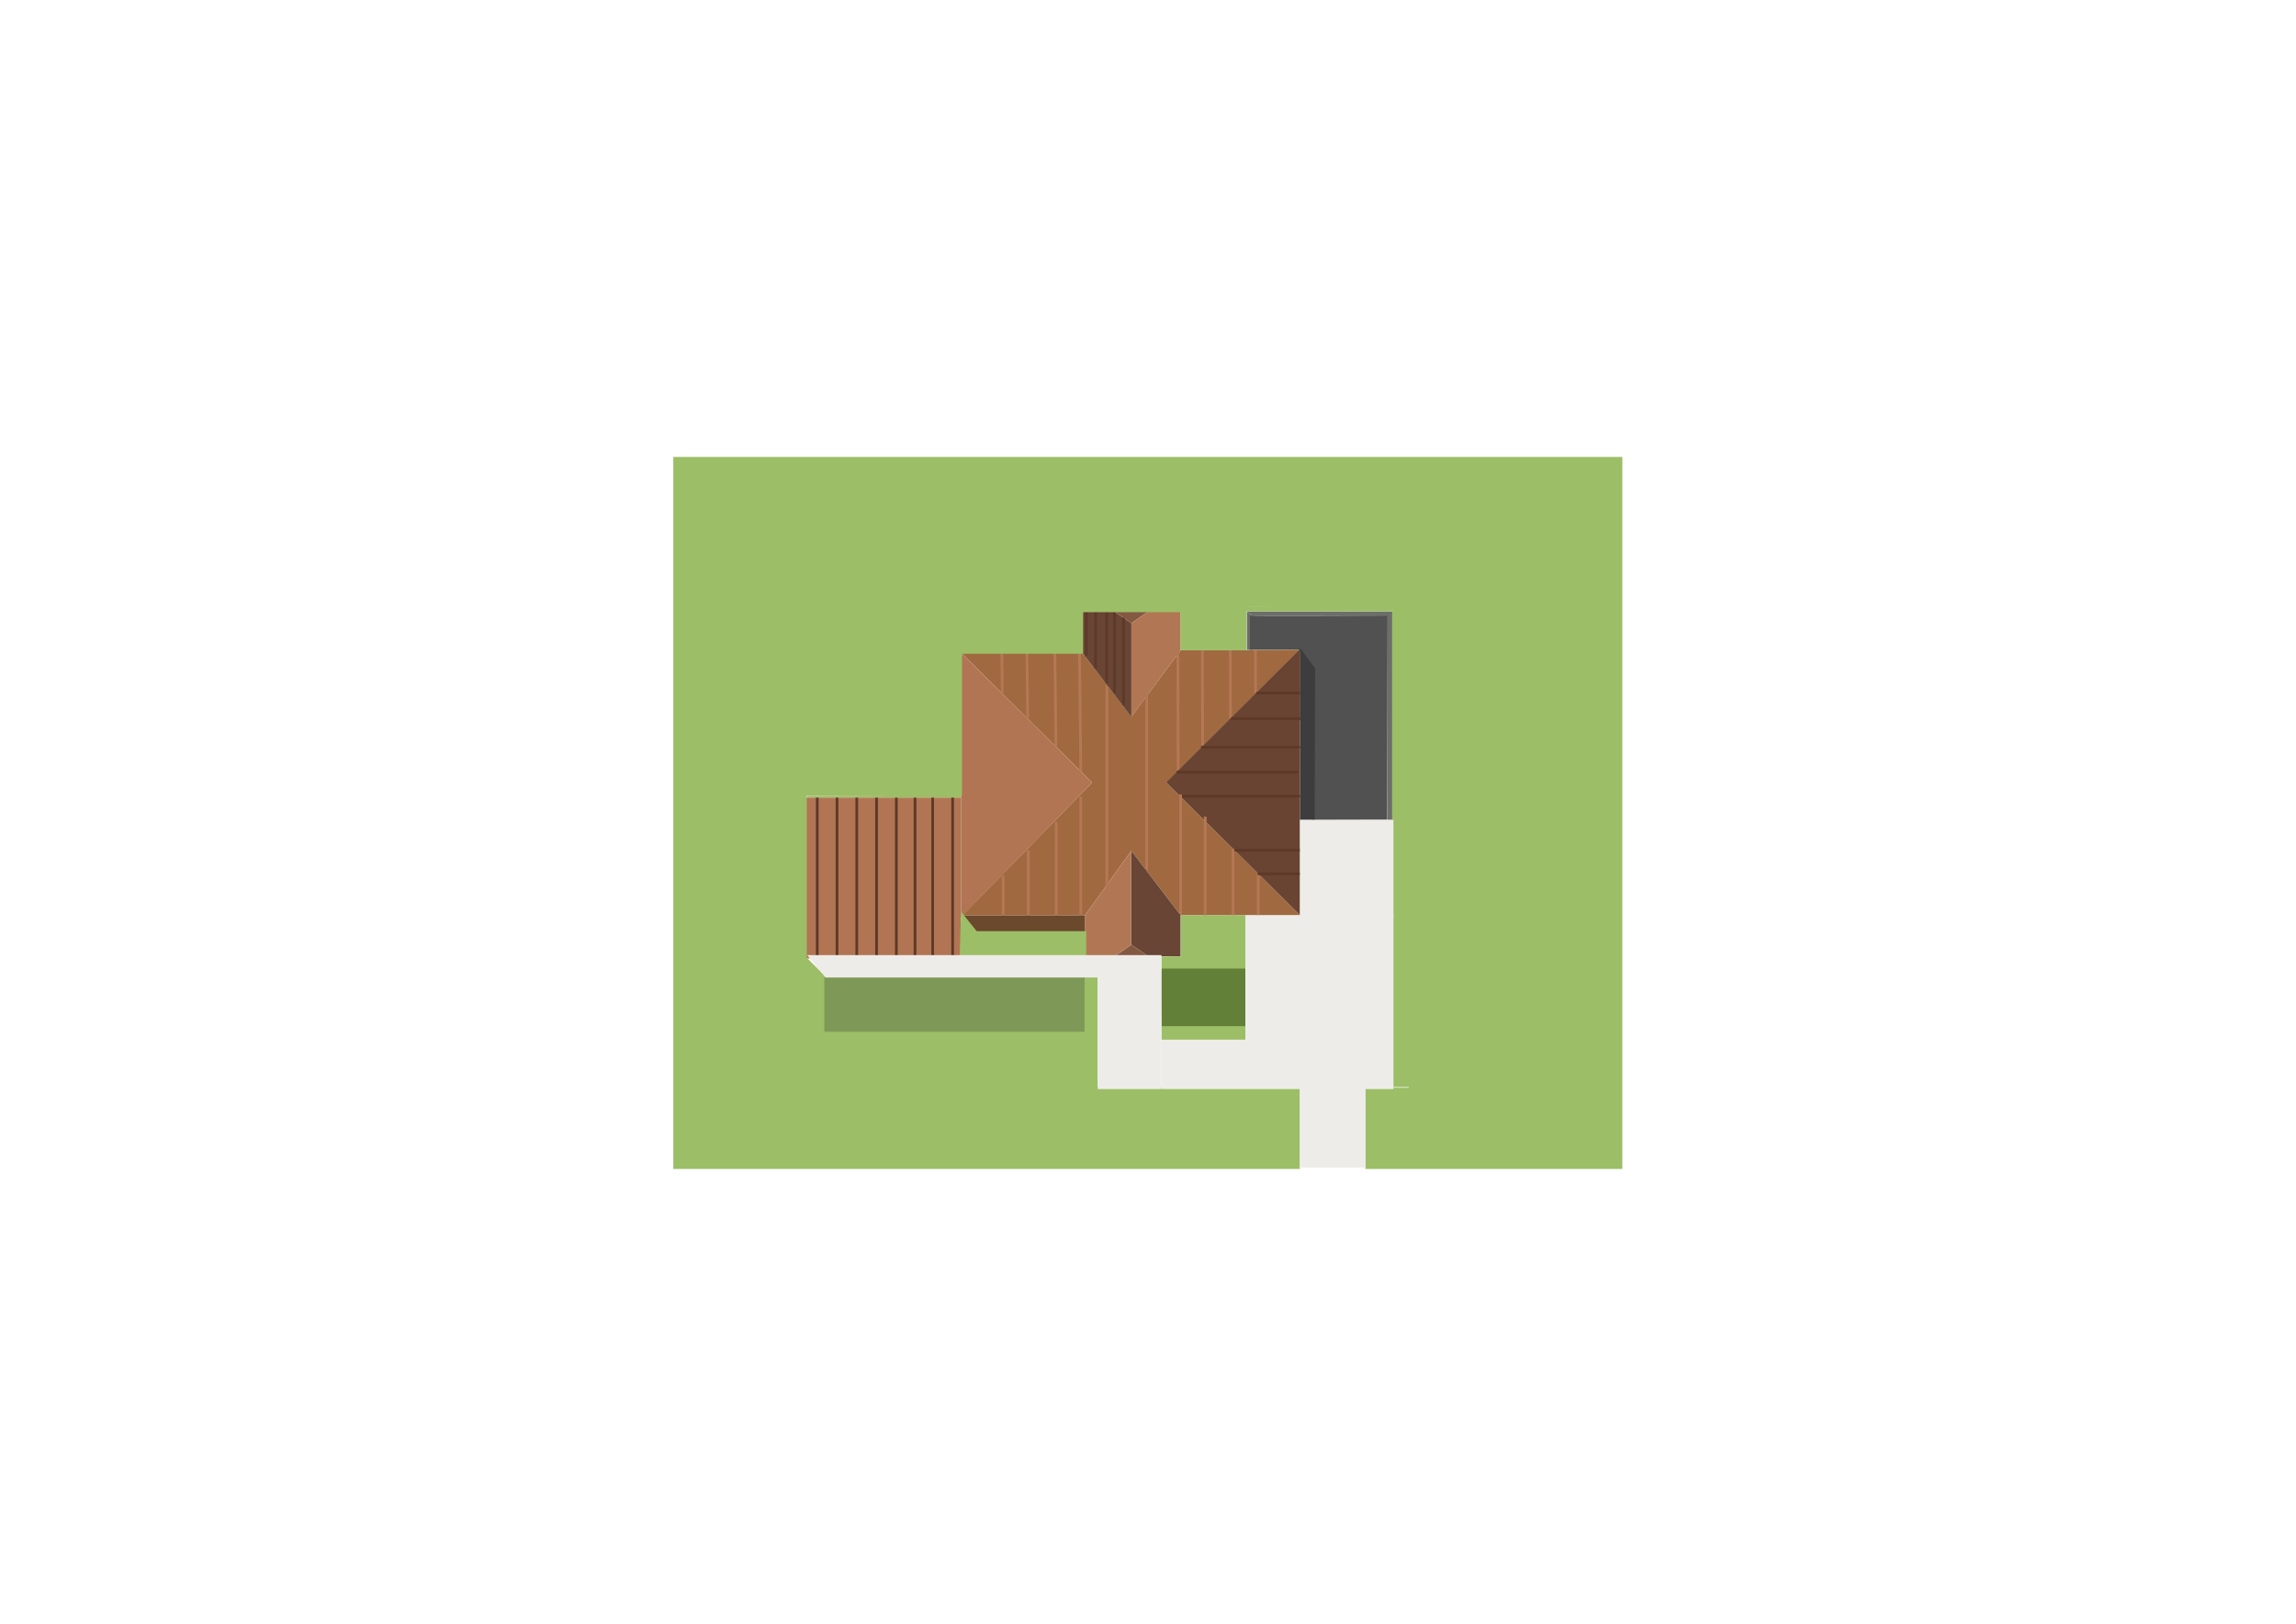
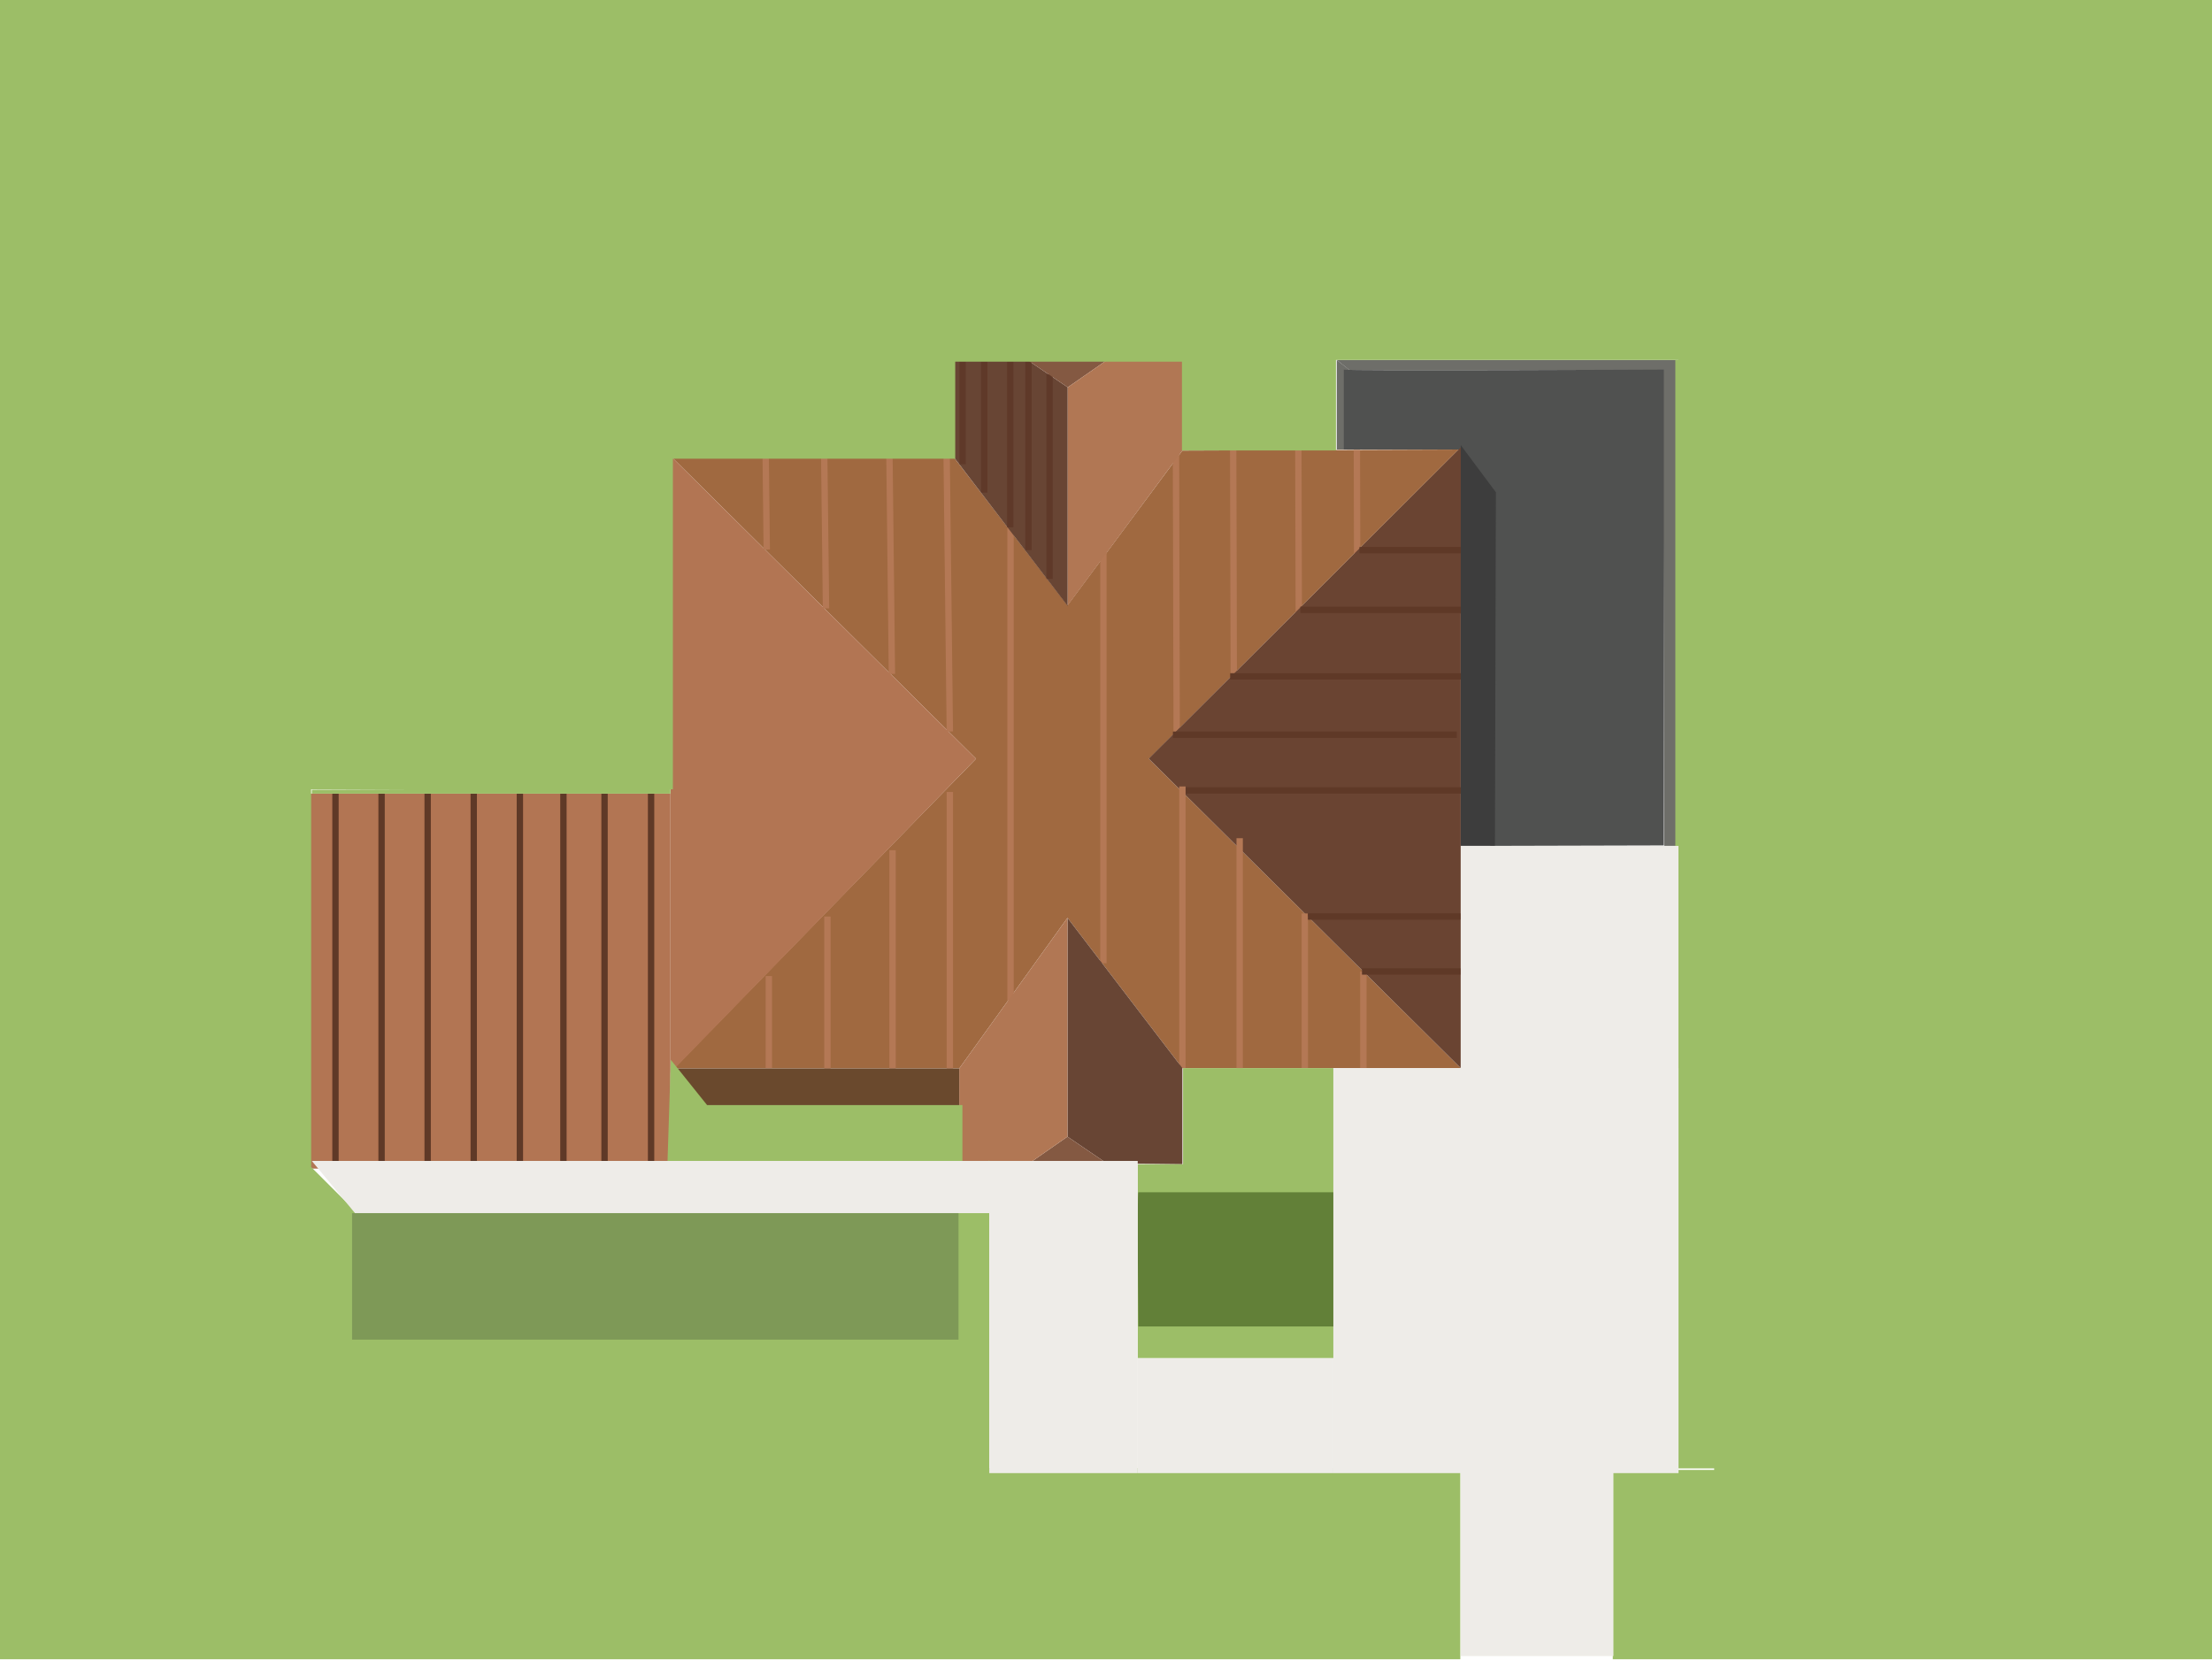
- <svg xmlns="http://www.w3.org/2000/svg" id="Layer_1" version="1.1" viewBox="0 0 841.89 595.28">
+ <svg xmlns="http://www.w3.org/2000/svg" id="Layer_1" version="1.1" viewBox="246.88 167.53 348 261.02">
  <defs>
    <style>
      .st0 {
        fill: #505150;
      }

      .st1 {
        fill: #628038;
      }

      .st2 {
        fill: #7e9957;
      }

      .st3 {
        stroke: #6a4432;
      }

      .st3, .st4, .st5, .st6, .st7 {
        stroke-miterlimit: 10;
      }

      .st3, .st5, .st6, .st7 {
        fill: none;
      }

      .st4 {
        stroke: #9cbe67;
      }

      .st4, .st8 {
        fill: #9cbe67;
      }

      .st9 {
        fill: #6a4432;
      }

      .st10 {
        fill: #3d3d3d;
      }

      .st11 {
        fill: #6e6e69;
      }

      .st12 {
        fill: #684534;
      }

      .st5 {
        stroke: #b47855;
      }

      .st13 {
        fill: #eeece8;
      }

      .st14 {
        fill: #845942;
      }

      .st15 {
        fill: #b27553;
      }

      .st16 {
        fill: #a06940;
      }

      .st17 {
        fill: #b17754;
      }

      .st18 {
        fill: #6a492d;
      }

      .st6 {
        stroke: #5f3929;
      }

      .st7 {
        stroke: #5f3927;
      }
    </style>
  </defs>
  <polygon class="st11" points="457.18 224.16 510.95 224.16 510.95 300.6 508.71 300.6 508.5 225.77 459.22 225.77 457.18 224.16" />
  <path class="st11" d="M457.18,223.98" />
  <polyline class="st11" points="459.25 225.77 459.25 238.24 457.18 238.24 457.18 224.16" />
  <path class="st0" d="M481.35,300.6l27.29-.07v-74.86s-50.35.23-50.35,0,0,12.57,0,12.57h18.07l5.04,8.31-.06,54.05Z" />
  <polygon class="st16" points="476.36 238.24 427.62 286.89 476.69 335.56 432.9 335.56 414.82 311.92 397.79 335.62 352.87 335.62 400.43 286.89 352.36 239.24 396.77 239.24 414.82 262.76 432.9 238.41 476.36 238.24" />
  <line class="st5" x1="367.84" y1="321.08" x2="367.84" y2="335.56" />
  <line class="st5" x1="377.05" y1="311.71" x2="377.05" y2="335.62" />
  <line class="st5" x1="387.3" y1="301.28" x2="387.3" y2="335.62" />
  <line class="st5" x1="396.31" y1="292.12" x2="396.31" y2="335.62" />
  <line class="st5" x1="460.39" y1="254.56" x2="460.35" y2="238.33" />
  <polyline class="st5" points="451.14 238.35 451.21 263.47 476.69 263.47" />
  <line class="st5" x1="440.98" y1="273.93" x2="440.89" y2="238.38" />
  <line class="st5" x1="432" y1="283.11" x2="431.89" y2="238.38" />
  <polygon class="st9" points="476.69 237.94 476.69 264.04 427.62 286.89 451.78 262.8 476.69 237.94" />
  <polygon class="st9" points="427.62 286.89 476.69 237.94 476.69 335.56 427.62 286.89" />
  <path class="st3" d="M475.01,335.56" />
  <line class="st5" x1="461.37" y1="320.36" x2="461.37" y2="335.56" />
  <line class="st5" x1="452.16" y1="311.23" x2="452.16" y2="335.56" />
  <line class="st5" x1="441.91" y1="299.39" x2="441.91" y2="335.62" />
  <line class="st5" x1="432.9" y1="291.25" x2="432.9" y2="335.56" />
  <line class="st5" x1="367.51" y1="253.98" x2="367.34" y2="239.25" />
  <line class="st5" x1="376.83" y1="263.24" x2="376.55" y2="239.25" />
  <line class="st5" x1="387.2" y1="273.55" x2="386.81" y2="239.24" />
  <line class="st5" x1="396.31" y1="282.6" x2="395.81" y2="239.24" />
  <line class="st7" x1="433.42" y1="291.88" x2="476.69" y2="291.88" />
  <path class="st5" d="M476.69,301.86" />
  <line class="st7" x1="452.64" y1="311.71" x2="476.69" y2="311.71" />
  <line class="st7" x1="440.41" y1="273.93" x2="476.69" y2="273.93" />
  <line class="st7" x1="431.41" y1="283.11" x2="476.07" y2="283.11" />
  <line class="st7" x1="460.75" y1="254.08" x2="476.69" y2="254.08" />
  <line class="st7" x1="451.46" y1="263.47" x2="476.69" y2="263.47" />
  <line class="st5" x1="405.86" y1="250.34" x2="405.86" y2="324.91" />
  <line class="st5" x1="420.47" y1="254.08" x2="420.47" y2="319.06" />
  <polygon class="st12" points="414.82 311.92 432.9 335.56 432.9 350.68 421 350.54 414.82 346.34 414.82 311.92" />
  <polygon class="st14" points="408.79 350.54 421 350.54 414.82 346.34 408.79 350.54" />
  <polygon class="st17" points="414.82 311.92 397.79 335.62 397.79 350.68 408.79 350.54 414.82 346.34 414.82 311.92" />
  <polygon class="st10" points="476.69 300.6 482.07 300.6 482.22 244.97 476.69 237.55 476.69 300.6" />
  <line class="st7" x1="461.15" y1="320.36" x2="476.69" y2="320.36" />
  <polygon class="st12" points="414.86 262.88 396.78 239.24 396.78 224.12 408.68 224.27 414.86 228.46 414.86 262.88" />
  <line class="st6" x1="408.68" y1="224.27" x2="408.68" y2="254.08" />
  <line class="st6" x1="405.82" y1="250.48" x2="405.82" y2="224.27" />
  <line class="st6" x1="412.01" y1="258.6" x2="412.01" y2="226.38" />
  <polygon class="st14" points="420.89 224.27 408.68 224.27 414.86 228.46 420.89 224.27" />
  <polygon class="st17" points="431.89 224.12 420.89 224.27 414.86 228.46 414.86 262.76 432.9 238.41 432.9 224.12 431.89 224.12" />
  <line class="st6" x1="398.32" y1="240.55" x2="398.32" y2="224.16" />
  <line class="st6" x1="401.72" y1="245.03" x2="401.72" y2="224.22" />
  <polygon class="st15" points="352.36 239.24 352.36 336.3 400.43 286.89 352.36 239.24" />
  <rect class="st15" x="295.45" y="292.38" width="56.91" height="58.99" />
  <line class="st7" x1="349.31" y1="292.38" x2="349.31" y2="351.38" />
  <line class="st7" x1="299.66" y1="292.38" x2="299.66" y2="351.38" />
  <line class="st7" x1="328.67" y1="292.38" x2="328.67" y2="351.38" />
  <line class="st7" x1="306.91" y1="292.38" x2="306.91" y2="351.38" />
  <line class="st7" x1="335.52" y1="292.38" x2="335.52" y2="351.38" />
  <line class="st7" x1="341.99" y1="292.38" x2="341.99" y2="351.38" />
  <line class="st7" x1="314.16" y1="292.38" x2="314.16" y2="351.38" />
  <line class="st7" x1="321.41" y1="292.38" x2="321.41" y2="351.38" />
  <polygon class="st18" points="353.26 337.38 357.88 341.87 397.35 341.87 397.79 341.87 397.79 335.62 352.87 335.62 353.26 337.38" />
  <line class="st18" x1="397.79" y1="350.16" x2="352.36" y2="350.16" />
  <polygon class="st8" points="425.87 350.68 433 350.68 433 335.56 456.65 335.56 456.65 381.18 425.87 381.18 425.87 350.68" />
  <path class="st1" d="M425.97,355.09h30.68v21.11h-30.68s-.22-21.11,0-21.11Z" />
  <path class="st4" d="M402.02,351.31v47.65h74.1v29.09h-228.74V168.03h347v260.02h-93.27v-28.78h15.95v-96.46h17.7v-57.85h2.11s34.08,11.29,34.87-23.42l-6.15-2.52,4.42-5.52s-4.1-12.39-19.8-20.43c0,0-2.21-1.42-4.89,3.79,0,0-1.66-.32-3.08-4.73,0,0-8.37-.08-15.47,4.85-2.62,1.82-5.07,4.33-6.86,7.78,0,0-6.24,10.39-7.02,17.27h-56.33v15.86h-23.23v-13.96h-36.67v15.26h-44.42v52.01h-56.91v60.12l6.93,6.93v20.04h95.41v-21.64h3.93l.41-5.33Z" />
  <polyline class="st8" points="456.67 222.37 456.67 224.16 513.47 224.16 513.47 222.02" />
  <polyline class="st8" points="295.94 291.76 295.94 292.38 352.36 292.38 352.36 291.53" />
  <polyline class="st4" points="510.95 224.16 510.95 398.03 569.29 398.03 576.07 184.38 499.61 184.38" />
  <path class="st4" d="M397.79,348.44" />
  <polygon class="st4" points="352.36 351.38 397.79 351.38 397.79 341.87 357.88 341.87 352.87 335.62 352.36 351.38" />
  <polygon class="st13" points="295.94 350.16 425.87 350.16 425.87 358.37 302.73 358.37 295.94 350.16" />
  <rect class="st2" x="302.27" y="358.37" width="95.41" height="19.9" />
  <rect class="st13" x="456.65" y="335.56" width="54.3" height="63.71" />
  <rect class="st13" x="476.69" y="398.03" width="24.02" height="30.02" />
  <rect class="st13" x="402.52" y="358.37" width="23.35" height="40.9" />
  <rect class="st13" x="476.69" y="300.6" width="34.25" height="35.7" />
  <rect class="st13" x="425.87" y="381.18" width="30.78" height="18.09" />
</svg>
